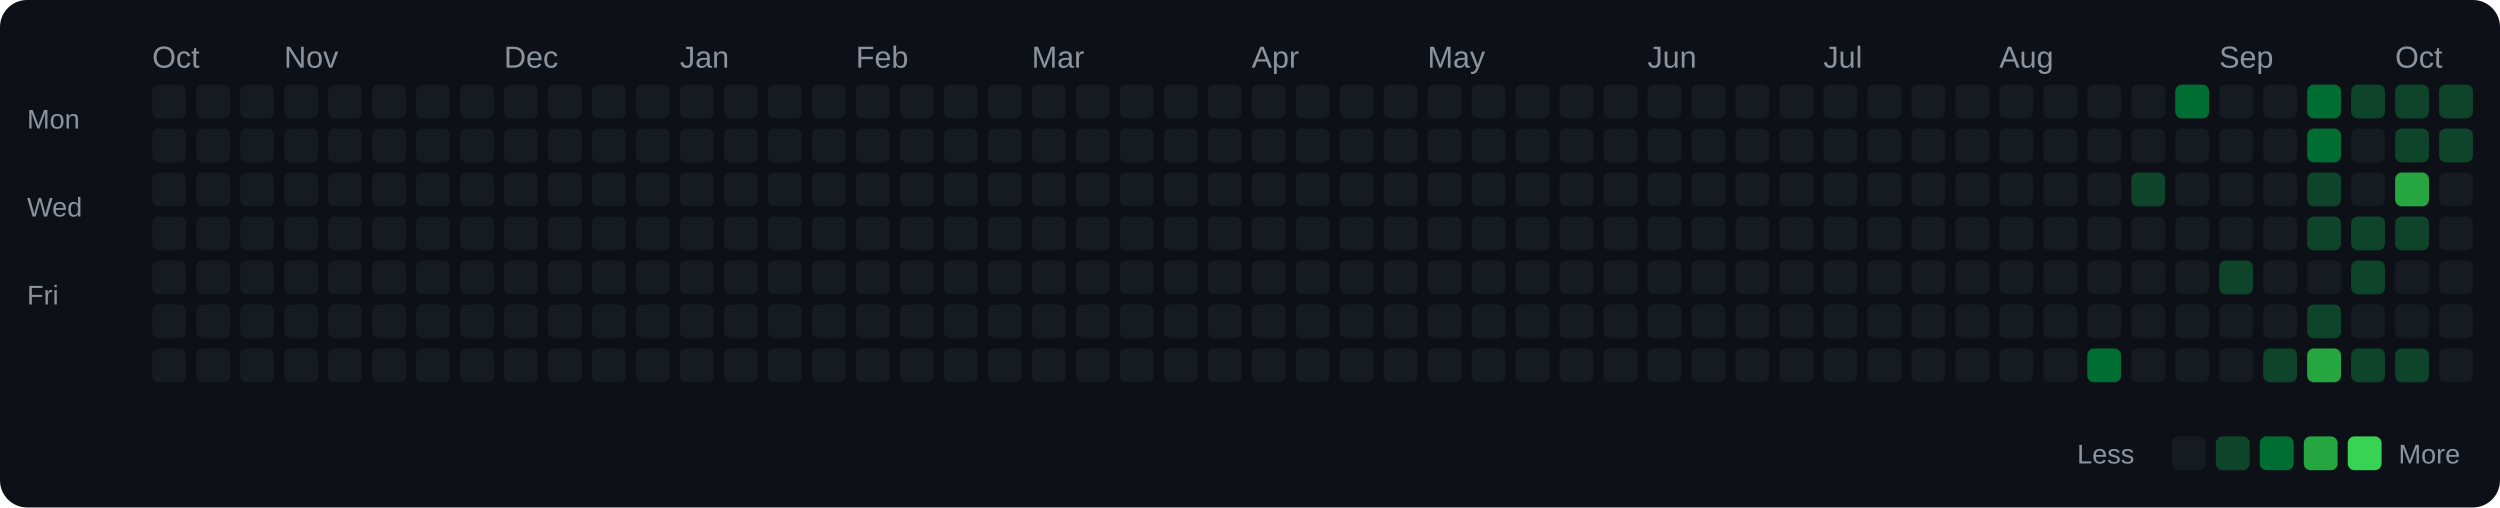
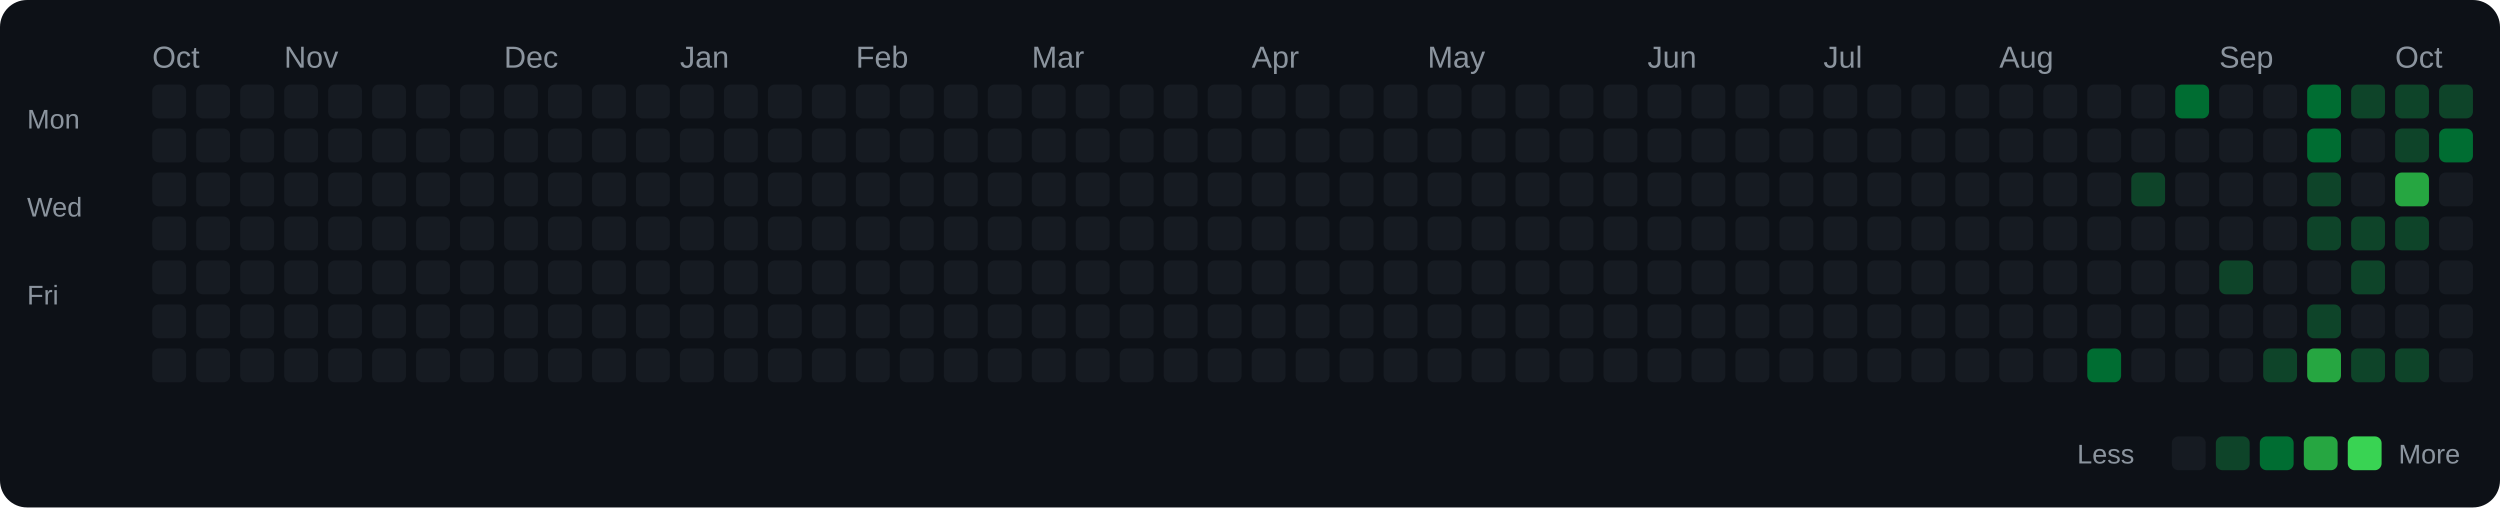
<svg xmlns="http://www.w3.org/2000/svg" width="739" height="150" viewBox="0 0 739 150" role="img" aria-labelledby="title description">
  <rect width="100%" height="100%" fill="#0d1117" rx="8" />
  <text x="45" y="20" fill="#8b949e" font-family="Arial, sans-serif" font-size="9"> Oct </text>
  <text x="84" y="20" fill="#8b949e" font-family="Arial, sans-serif" font-size="9"> Nov </text>
  <text x="149" y="20" fill="#8b949e" font-family="Arial, sans-serif" font-size="9"> Dec </text>
  <text x="201" y="20" fill="#8b949e" font-family="Arial, sans-serif" font-size="9"> Jan </text>
  <text x="253" y="20" fill="#8b949e" font-family="Arial, sans-serif" font-size="9"> Feb </text>
  <text x="305" y="20" fill="#8b949e" font-family="Arial, sans-serif" font-size="9"> Mar </text>
  <text x="370" y="20" fill="#8b949e" font-family="Arial, sans-serif" font-size="9"> Apr </text>
  <text x="422" y="20" fill="#8b949e" font-family="Arial, sans-serif" font-size="9"> May </text>
  <text x="487" y="20" fill="#8b949e" font-family="Arial, sans-serif" font-size="9"> Jun </text>
  <text x="539" y="20" fill="#8b949e" font-family="Arial, sans-serif" font-size="9"> Jul </text>
  <text x="591" y="20" fill="#8b949e" font-family="Arial, sans-serif" font-size="9"> Aug </text>
  <text x="656" y="20" fill="#8b949e" font-family="Arial, sans-serif" font-size="9"> Sep </text>
  <text x="708" y="20" fill="#8b949e" font-family="Arial, sans-serif" font-size="9"> Oct </text>
  <rect x="45" y="25" width="10" height="10" rx="2" fill="#161b22"> </rect>
  <rect x="45" y="38" width="10" height="10" rx="2" fill="#161b22"> </rect>
  <rect x="45" y="51" width="10" height="10" rx="2" fill="#161b22"> </rect>
  <rect x="45" y="64" width="10" height="10" rx="2" fill="#161b22"> </rect>
  <rect x="45" y="77" width="10" height="10" rx="2" fill="#161b22"> </rect>
  <rect x="45" y="90" width="10" height="10" rx="2" fill="#161b22"> </rect>
  <rect x="45" y="103" width="10" height="10" rx="2" fill="#161b22"> </rect>
  <rect x="58" y="25" width="10" height="10" rx="2" fill="#161b22"> </rect>
  <rect x="58" y="38" width="10" height="10" rx="2" fill="#161b22"> </rect>
  <rect x="58" y="51" width="10" height="10" rx="2" fill="#161b22"> </rect>
  <rect x="58" y="64" width="10" height="10" rx="2" fill="#161b22"> </rect>
  <rect x="58" y="77" width="10" height="10" rx="2" fill="#161b22"> </rect>
  <rect x="58" y="90" width="10" height="10" rx="2" fill="#161b22"> </rect>
  <rect x="58" y="103" width="10" height="10" rx="2" fill="#161b22"> </rect>
  <rect x="71" y="25" width="10" height="10" rx="2" fill="#161b22"> </rect>
  <rect x="71" y="38" width="10" height="10" rx="2" fill="#161b22"> </rect>
  <rect x="71" y="51" width="10" height="10" rx="2" fill="#161b22"> </rect>
  <rect x="71" y="64" width="10" height="10" rx="2" fill="#161b22"> </rect>
  <rect x="71" y="77" width="10" height="10" rx="2" fill="#161b22"> </rect>
  <rect x="71" y="90" width="10" height="10" rx="2" fill="#161b22"> </rect>
  <rect x="71" y="103" width="10" height="10" rx="2" fill="#161b22"> </rect>
  <rect x="84" y="25" width="10" height="10" rx="2" fill="#161b22"> </rect>
  <rect x="84" y="38" width="10" height="10" rx="2" fill="#161b22"> </rect>
  <rect x="84" y="51" width="10" height="10" rx="2" fill="#161b22"> </rect>
  <rect x="84" y="64" width="10" height="10" rx="2" fill="#161b22"> </rect>
  <rect x="84" y="77" width="10" height="10" rx="2" fill="#161b22"> </rect>
  <rect x="84" y="90" width="10" height="10" rx="2" fill="#161b22"> </rect>
  <rect x="84" y="103" width="10" height="10" rx="2" fill="#161b22"> </rect>
  <rect x="97" y="25" width="10" height="10" rx="2" fill="#161b22"> </rect>
  <rect x="97" y="38" width="10" height="10" rx="2" fill="#161b22"> </rect>
  <rect x="97" y="51" width="10" height="10" rx="2" fill="#161b22"> </rect>
  <rect x="97" y="64" width="10" height="10" rx="2" fill="#161b22"> </rect>
  <rect x="97" y="77" width="10" height="10" rx="2" fill="#161b22"> </rect>
  <rect x="97" y="90" width="10" height="10" rx="2" fill="#161b22"> </rect>
  <rect x="97" y="103" width="10" height="10" rx="2" fill="#161b22"> </rect>
  <rect x="110" y="25" width="10" height="10" rx="2" fill="#161b22"> </rect>
  <rect x="110" y="38" width="10" height="10" rx="2" fill="#161b22"> </rect>
  <rect x="110" y="51" width="10" height="10" rx="2" fill="#161b22"> </rect>
  <rect x="110" y="64" width="10" height="10" rx="2" fill="#161b22"> </rect>
  <rect x="110" y="77" width="10" height="10" rx="2" fill="#161b22"> </rect>
  <rect x="110" y="90" width="10" height="10" rx="2" fill="#161b22"> </rect>
  <rect x="110" y="103" width="10" height="10" rx="2" fill="#161b22"> </rect>
  <rect x="123" y="25" width="10" height="10" rx="2" fill="#161b22"> </rect>
  <rect x="123" y="38" width="10" height="10" rx="2" fill="#161b22"> </rect>
  <rect x="123" y="51" width="10" height="10" rx="2" fill="#161b22"> </rect>
  <rect x="123" y="64" width="10" height="10" rx="2" fill="#161b22"> </rect>
  <rect x="123" y="77" width="10" height="10" rx="2" fill="#161b22"> </rect>
  <rect x="123" y="90" width="10" height="10" rx="2" fill="#161b22"> </rect>
  <rect x="123" y="103" width="10" height="10" rx="2" fill="#161b22"> </rect>
  <rect x="136" y="25" width="10" height="10" rx="2" fill="#161b22"> </rect>
  <rect x="136" y="38" width="10" height="10" rx="2" fill="#161b22"> </rect>
  <rect x="136" y="51" width="10" height="10" rx="2" fill="#161b22"> </rect>
  <rect x="136" y="64" width="10" height="10" rx="2" fill="#161b22"> </rect>
  <rect x="136" y="77" width="10" height="10" rx="2" fill="#161b22"> </rect>
  <rect x="136" y="90" width="10" height="10" rx="2" fill="#161b22"> </rect>
  <rect x="136" y="103" width="10" height="10" rx="2" fill="#161b22"> </rect>
  <rect x="149" y="25" width="10" height="10" rx="2" fill="#161b22"> </rect>
  <rect x="149" y="38" width="10" height="10" rx="2" fill="#161b22"> </rect>
  <rect x="149" y="51" width="10" height="10" rx="2" fill="#161b22"> </rect>
  <rect x="149" y="64" width="10" height="10" rx="2" fill="#161b22"> </rect>
  <rect x="149" y="77" width="10" height="10" rx="2" fill="#161b22"> </rect>
  <rect x="149" y="90" width="10" height="10" rx="2" fill="#161b22"> </rect>
  <rect x="149" y="103" width="10" height="10" rx="2" fill="#161b22"> </rect>
  <rect x="162" y="25" width="10" height="10" rx="2" fill="#161b22"> </rect>
  <rect x="162" y="38" width="10" height="10" rx="2" fill="#161b22"> </rect>
  <rect x="162" y="51" width="10" height="10" rx="2" fill="#161b22"> </rect>
  <rect x="162" y="64" width="10" height="10" rx="2" fill="#161b22"> </rect>
  <rect x="162" y="77" width="10" height="10" rx="2" fill="#161b22"> </rect>
  <rect x="162" y="90" width="10" height="10" rx="2" fill="#161b22"> </rect>
  <rect x="162" y="103" width="10" height="10" rx="2" fill="#161b22"> </rect>
  <rect x="175" y="25" width="10" height="10" rx="2" fill="#161b22"> </rect>
  <rect x="175" y="38" width="10" height="10" rx="2" fill="#161b22"> </rect>
  <rect x="175" y="51" width="10" height="10" rx="2" fill="#161b22"> </rect>
  <rect x="175" y="64" width="10" height="10" rx="2" fill="#161b22"> </rect>
  <rect x="175" y="77" width="10" height="10" rx="2" fill="#161b22"> </rect>
  <rect x="175" y="90" width="10" height="10" rx="2" fill="#161b22"> </rect>
  <rect x="175" y="103" width="10" height="10" rx="2" fill="#161b22"> </rect>
  <rect x="188" y="25" width="10" height="10" rx="2" fill="#161b22"> </rect>
  <rect x="188" y="38" width="10" height="10" rx="2" fill="#161b22"> </rect>
  <rect x="188" y="51" width="10" height="10" rx="2" fill="#161b22"> </rect>
  <rect x="188" y="64" width="10" height="10" rx="2" fill="#161b22"> </rect>
  <rect x="188" y="77" width="10" height="10" rx="2" fill="#161b22"> </rect>
  <rect x="188" y="90" width="10" height="10" rx="2" fill="#161b22"> </rect>
  <rect x="188" y="103" width="10" height="10" rx="2" fill="#161b22"> </rect>
  <rect x="201" y="25" width="10" height="10" rx="2" fill="#161b22"> </rect>
  <rect x="201" y="38" width="10" height="10" rx="2" fill="#161b22"> </rect>
  <rect x="201" y="51" width="10" height="10" rx="2" fill="#161b22"> </rect>
  <rect x="201" y="64" width="10" height="10" rx="2" fill="#161b22"> </rect>
  <rect x="201" y="77" width="10" height="10" rx="2" fill="#161b22"> </rect>
  <rect x="201" y="90" width="10" height="10" rx="2" fill="#161b22"> </rect>
  <rect x="201" y="103" width="10" height="10" rx="2" fill="#161b22"> </rect>
  <rect x="214" y="25" width="10" height="10" rx="2" fill="#161b22"> </rect>
  <rect x="214" y="38" width="10" height="10" rx="2" fill="#161b22"> </rect>
  <rect x="214" y="51" width="10" height="10" rx="2" fill="#161b22"> </rect>
  <rect x="214" y="64" width="10" height="10" rx="2" fill="#161b22"> </rect>
  <rect x="214" y="77" width="10" height="10" rx="2" fill="#161b22"> </rect>
  <rect x="214" y="90" width="10" height="10" rx="2" fill="#161b22"> </rect>
  <rect x="214" y="103" width="10" height="10" rx="2" fill="#161b22"> </rect>
  <rect x="227" y="25" width="10" height="10" rx="2" fill="#161b22"> </rect>
  <rect x="227" y="38" width="10" height="10" rx="2" fill="#161b22"> </rect>
  <rect x="227" y="51" width="10" height="10" rx="2" fill="#161b22"> </rect>
  <rect x="227" y="64" width="10" height="10" rx="2" fill="#161b22"> </rect>
  <rect x="227" y="77" width="10" height="10" rx="2" fill="#161b22"> </rect>
  <rect x="227" y="90" width="10" height="10" rx="2" fill="#161b22"> </rect>
  <rect x="227" y="103" width="10" height="10" rx="2" fill="#161b22"> </rect>
  <rect x="240" y="25" width="10" height="10" rx="2" fill="#161b22"> </rect>
  <rect x="240" y="38" width="10" height="10" rx="2" fill="#161b22"> </rect>
  <rect x="240" y="51" width="10" height="10" rx="2" fill="#161b22"> </rect>
  <rect x="240" y="64" width="10" height="10" rx="2" fill="#161b22"> </rect>
  <rect x="240" y="77" width="10" height="10" rx="2" fill="#161b22"> </rect>
  <rect x="240" y="90" width="10" height="10" rx="2" fill="#161b22"> </rect>
  <rect x="240" y="103" width="10" height="10" rx="2" fill="#161b22"> </rect>
  <rect x="253" y="25" width="10" height="10" rx="2" fill="#161b22"> </rect>
  <rect x="253" y="38" width="10" height="10" rx="2" fill="#161b22"> </rect>
  <rect x="253" y="51" width="10" height="10" rx="2" fill="#161b22"> </rect>
  <rect x="253" y="64" width="10" height="10" rx="2" fill="#161b22"> </rect>
  <rect x="253" y="77" width="10" height="10" rx="2" fill="#161b22"> </rect>
  <rect x="253" y="90" width="10" height="10" rx="2" fill="#161b22"> </rect>
  <rect x="253" y="103" width="10" height="10" rx="2" fill="#161b22"> </rect>
  <rect x="266" y="25" width="10" height="10" rx="2" fill="#161b22"> </rect>
  <rect x="266" y="38" width="10" height="10" rx="2" fill="#161b22"> </rect>
  <rect x="266" y="51" width="10" height="10" rx="2" fill="#161b22"> </rect>
  <rect x="266" y="64" width="10" height="10" rx="2" fill="#161b22"> </rect>
  <rect x="266" y="77" width="10" height="10" rx="2" fill="#161b22"> </rect>
  <rect x="266" y="90" width="10" height="10" rx="2" fill="#161b22"> </rect>
  <rect x="266" y="103" width="10" height="10" rx="2" fill="#161b22"> </rect>
  <rect x="279" y="25" width="10" height="10" rx="2" fill="#161b22"> </rect>
  <rect x="279" y="38" width="10" height="10" rx="2" fill="#161b22"> </rect>
  <rect x="279" y="51" width="10" height="10" rx="2" fill="#161b22"> </rect>
  <rect x="279" y="64" width="10" height="10" rx="2" fill="#161b22"> </rect>
  <rect x="279" y="77" width="10" height="10" rx="2" fill="#161b22"> </rect>
  <rect x="279" y="90" width="10" height="10" rx="2" fill="#161b22"> </rect>
  <rect x="279" y="103" width="10" height="10" rx="2" fill="#161b22"> </rect>
  <rect x="292" y="25" width="10" height="10" rx="2" fill="#161b22"> </rect>
  <rect x="292" y="38" width="10" height="10" rx="2" fill="#161b22"> </rect>
  <rect x="292" y="51" width="10" height="10" rx="2" fill="#161b22"> </rect>
  <rect x="292" y="64" width="10" height="10" rx="2" fill="#161b22"> </rect>
  <rect x="292" y="77" width="10" height="10" rx="2" fill="#161b22"> </rect>
  <rect x="292" y="90" width="10" height="10" rx="2" fill="#161b22"> </rect>
  <rect x="292" y="103" width="10" height="10" rx="2" fill="#161b22"> </rect>
  <rect x="305" y="25" width="10" height="10" rx="2" fill="#161b22"> </rect>
  <rect x="305" y="38" width="10" height="10" rx="2" fill="#161b22"> </rect>
  <rect x="305" y="51" width="10" height="10" rx="2" fill="#161b22"> </rect>
  <rect x="305" y="64" width="10" height="10" rx="2" fill="#161b22"> </rect>
  <rect x="305" y="77" width="10" height="10" rx="2" fill="#161b22"> </rect>
  <rect x="305" y="90" width="10" height="10" rx="2" fill="#161b22"> </rect>
  <rect x="305" y="103" width="10" height="10" rx="2" fill="#161b22"> </rect>
  <rect x="318" y="25" width="10" height="10" rx="2" fill="#161b22"> </rect>
  <rect x="318" y="38" width="10" height="10" rx="2" fill="#161b22"> </rect>
  <rect x="318" y="51" width="10" height="10" rx="2" fill="#161b22"> </rect>
  <rect x="318" y="64" width="10" height="10" rx="2" fill="#161b22"> </rect>
  <rect x="318" y="77" width="10" height="10" rx="2" fill="#161b22"> </rect>
  <rect x="318" y="90" width="10" height="10" rx="2" fill="#161b22"> </rect>
  <rect x="318" y="103" width="10" height="10" rx="2" fill="#161b22"> </rect>
  <rect x="331" y="25" width="10" height="10" rx="2" fill="#161b22"> </rect>
  <rect x="331" y="38" width="10" height="10" rx="2" fill="#161b22"> </rect>
  <rect x="331" y="51" width="10" height="10" rx="2" fill="#161b22"> </rect>
  <rect x="331" y="64" width="10" height="10" rx="2" fill="#161b22"> </rect>
  <rect x="331" y="77" width="10" height="10" rx="2" fill="#161b22"> </rect>
  <rect x="331" y="90" width="10" height="10" rx="2" fill="#161b22"> </rect>
  <rect x="331" y="103" width="10" height="10" rx="2" fill="#161b22"> </rect>
  <rect x="344" y="25" width="10" height="10" rx="2" fill="#161b22"> </rect>
  <rect x="344" y="38" width="10" height="10" rx="2" fill="#161b22"> </rect>
  <rect x="344" y="51" width="10" height="10" rx="2" fill="#161b22"> </rect>
  <rect x="344" y="64" width="10" height="10" rx="2" fill="#161b22"> </rect>
  <rect x="344" y="77" width="10" height="10" rx="2" fill="#161b22"> </rect>
  <rect x="344" y="90" width="10" height="10" rx="2" fill="#161b22"> </rect>
  <rect x="344" y="103" width="10" height="10" rx="2" fill="#161b22"> </rect>
  <rect x="357" y="25" width="10" height="10" rx="2" fill="#161b22"> </rect>
  <rect x="357" y="38" width="10" height="10" rx="2" fill="#161b22"> </rect>
  <rect x="357" y="51" width="10" height="10" rx="2" fill="#161b22"> </rect>
  <rect x="357" y="64" width="10" height="10" rx="2" fill="#161b22"> </rect>
  <rect x="357" y="77" width="10" height="10" rx="2" fill="#161b22"> </rect>
  <rect x="357" y="90" width="10" height="10" rx="2" fill="#161b22"> </rect>
  <rect x="357" y="103" width="10" height="10" rx="2" fill="#161b22"> </rect>
  <rect x="370" y="25" width="10" height="10" rx="2" fill="#161b22"> </rect>
  <rect x="370" y="38" width="10" height="10" rx="2" fill="#161b22"> </rect>
  <rect x="370" y="51" width="10" height="10" rx="2" fill="#161b22"> </rect>
  <rect x="370" y="64" width="10" height="10" rx="2" fill="#161b22"> </rect>
  <rect x="370" y="77" width="10" height="10" rx="2" fill="#161b22"> </rect>
  <rect x="370" y="90" width="10" height="10" rx="2" fill="#161b22"> </rect>
  <rect x="370" y="103" width="10" height="10" rx="2" fill="#161b22"> </rect>
  <rect x="383" y="25" width="10" height="10" rx="2" fill="#161b22"> </rect>
  <rect x="383" y="38" width="10" height="10" rx="2" fill="#161b22"> </rect>
  <rect x="383" y="51" width="10" height="10" rx="2" fill="#161b22"> </rect>
  <rect x="383" y="64" width="10" height="10" rx="2" fill="#161b22"> </rect>
  <rect x="383" y="77" width="10" height="10" rx="2" fill="#161b22"> </rect>
  <rect x="383" y="90" width="10" height="10" rx="2" fill="#161b22"> </rect>
  <rect x="383" y="103" width="10" height="10" rx="2" fill="#161b22"> </rect>
  <rect x="396" y="25" width="10" height="10" rx="2" fill="#161b22"> </rect>
  <rect x="396" y="38" width="10" height="10" rx="2" fill="#161b22"> </rect>
  <rect x="396" y="51" width="10" height="10" rx="2" fill="#161b22"> </rect>
  <rect x="396" y="64" width="10" height="10" rx="2" fill="#161b22"> </rect>
  <rect x="396" y="77" width="10" height="10" rx="2" fill="#161b22"> </rect>
  <rect x="396" y="90" width="10" height="10" rx="2" fill="#161b22"> </rect>
  <rect x="396" y="103" width="10" height="10" rx="2" fill="#161b22"> </rect>
  <rect x="409" y="25" width="10" height="10" rx="2" fill="#161b22"> </rect>
  <rect x="409" y="38" width="10" height="10" rx="2" fill="#161b22"> </rect>
  <rect x="409" y="51" width="10" height="10" rx="2" fill="#161b22"> </rect>
  <rect x="409" y="64" width="10" height="10" rx="2" fill="#161b22"> </rect>
  <rect x="409" y="77" width="10" height="10" rx="2" fill="#161b22"> </rect>
  <rect x="409" y="90" width="10" height="10" rx="2" fill="#161b22"> </rect>
  <rect x="409" y="103" width="10" height="10" rx="2" fill="#161b22"> </rect>
  <rect x="422" y="25" width="10" height="10" rx="2" fill="#161b22"> </rect>
  <rect x="422" y="38" width="10" height="10" rx="2" fill="#161b22"> </rect>
  <rect x="422" y="51" width="10" height="10" rx="2" fill="#161b22"> </rect>
  <rect x="422" y="64" width="10" height="10" rx="2" fill="#161b22"> </rect>
  <rect x="422" y="77" width="10" height="10" rx="2" fill="#161b22"> </rect>
  <rect x="422" y="90" width="10" height="10" rx="2" fill="#161b22"> </rect>
  <rect x="422" y="103" width="10" height="10" rx="2" fill="#161b22"> </rect>
  <rect x="435" y="25" width="10" height="10" rx="2" fill="#161b22"> </rect>
  <rect x="435" y="38" width="10" height="10" rx="2" fill="#161b22"> </rect>
  <rect x="435" y="51" width="10" height="10" rx="2" fill="#161b22"> </rect>
  <rect x="435" y="64" width="10" height="10" rx="2" fill="#161b22"> </rect>
  <rect x="435" y="77" width="10" height="10" rx="2" fill="#161b22"> </rect>
  <rect x="435" y="90" width="10" height="10" rx="2" fill="#161b22"> </rect>
  <rect x="435" y="103" width="10" height="10" rx="2" fill="#161b22"> </rect>
  <rect x="448" y="25" width="10" height="10" rx="2" fill="#161b22"> </rect>
  <rect x="448" y="38" width="10" height="10" rx="2" fill="#161b22"> </rect>
  <rect x="448" y="51" width="10" height="10" rx="2" fill="#161b22"> </rect>
  <rect x="448" y="64" width="10" height="10" rx="2" fill="#161b22"> </rect>
  <rect x="448" y="77" width="10" height="10" rx="2" fill="#161b22"> </rect>
  <rect x="448" y="90" width="10" height="10" rx="2" fill="#161b22"> </rect>
  <rect x="448" y="103" width="10" height="10" rx="2" fill="#161b22"> </rect>
  <rect x="461" y="25" width="10" height="10" rx="2" fill="#161b22"> </rect>
  <rect x="461" y="38" width="10" height="10" rx="2" fill="#161b22"> </rect>
  <rect x="461" y="51" width="10" height="10" rx="2" fill="#161b22"> </rect>
  <rect x="461" y="64" width="10" height="10" rx="2" fill="#161b22"> </rect>
  <rect x="461" y="77" width="10" height="10" rx="2" fill="#161b22"> </rect>
  <rect x="461" y="90" width="10" height="10" rx="2" fill="#161b22"> </rect>
  <rect x="461" y="103" width="10" height="10" rx="2" fill="#161b22"> </rect>
  <rect x="474" y="25" width="10" height="10" rx="2" fill="#161b22"> </rect>
  <rect x="474" y="38" width="10" height="10" rx="2" fill="#161b22"> </rect>
  <rect x="474" y="51" width="10" height="10" rx="2" fill="#161b22"> </rect>
  <rect x="474" y="64" width="10" height="10" rx="2" fill="#161b22"> </rect>
  <rect x="474" y="77" width="10" height="10" rx="2" fill="#161b22"> </rect>
  <rect x="474" y="90" width="10" height="10" rx="2" fill="#161b22"> </rect>
  <rect x="474" y="103" width="10" height="10" rx="2" fill="#161b22"> </rect>
  <rect x="487" y="25" width="10" height="10" rx="2" fill="#161b22"> </rect>
  <rect x="487" y="38" width="10" height="10" rx="2" fill="#161b22"> </rect>
  <rect x="487" y="51" width="10" height="10" rx="2" fill="#161b22"> </rect>
  <rect x="487" y="64" width="10" height="10" rx="2" fill="#161b22"> </rect>
  <rect x="487" y="77" width="10" height="10" rx="2" fill="#161b22"> </rect>
  <rect x="487" y="90" width="10" height="10" rx="2" fill="#161b22"> </rect>
  <rect x="487" y="103" width="10" height="10" rx="2" fill="#161b22"> </rect>
  <rect x="500" y="25" width="10" height="10" rx="2" fill="#161b22"> </rect>
  <rect x="500" y="38" width="10" height="10" rx="2" fill="#161b22"> </rect>
  <rect x="500" y="51" width="10" height="10" rx="2" fill="#161b22"> </rect>
  <rect x="500" y="64" width="10" height="10" rx="2" fill="#161b22"> </rect>
  <rect x="500" y="77" width="10" height="10" rx="2" fill="#161b22"> </rect>
  <rect x="500" y="90" width="10" height="10" rx="2" fill="#161b22"> </rect>
  <rect x="500" y="103" width="10" height="10" rx="2" fill="#161b22"> </rect>
  <rect x="513" y="25" width="10" height="10" rx="2" fill="#161b22"> </rect>
  <rect x="513" y="38" width="10" height="10" rx="2" fill="#161b22"> </rect>
  <rect x="513" y="51" width="10" height="10" rx="2" fill="#161b22"> </rect>
  <rect x="513" y="64" width="10" height="10" rx="2" fill="#161b22"> </rect>
  <rect x="513" y="77" width="10" height="10" rx="2" fill="#161b22"> </rect>
  <rect x="513" y="90" width="10" height="10" rx="2" fill="#161b22"> </rect>
  <rect x="513" y="103" width="10" height="10" rx="2" fill="#161b22"> </rect>
  <rect x="526" y="25" width="10" height="10" rx="2" fill="#161b22"> </rect>
  <rect x="526" y="38" width="10" height="10" rx="2" fill="#161b22"> </rect>
  <rect x="526" y="51" width="10" height="10" rx="2" fill="#161b22"> </rect>
  <rect x="526" y="64" width="10" height="10" rx="2" fill="#161b22"> </rect>
  <rect x="526" y="77" width="10" height="10" rx="2" fill="#161b22"> </rect>
  <rect x="526" y="90" width="10" height="10" rx="2" fill="#161b22"> </rect>
  <rect x="526" y="103" width="10" height="10" rx="2" fill="#161b22"> </rect>
  <rect x="539" y="25" width="10" height="10" rx="2" fill="#161b22"> </rect>
  <rect x="539" y="38" width="10" height="10" rx="2" fill="#161b22"> </rect>
  <rect x="539" y="51" width="10" height="10" rx="2" fill="#161b22"> </rect>
  <rect x="539" y="64" width="10" height="10" rx="2" fill="#161b22"> </rect>
  <rect x="539" y="77" width="10" height="10" rx="2" fill="#161b22"> </rect>
  <rect x="539" y="90" width="10" height="10" rx="2" fill="#161b22"> </rect>
  <rect x="539" y="103" width="10" height="10" rx="2" fill="#161b22"> </rect>
  <rect x="552" y="25" width="10" height="10" rx="2" fill="#161b22"> </rect>
  <rect x="552" y="38" width="10" height="10" rx="2" fill="#161b22"> </rect>
  <rect x="552" y="51" width="10" height="10" rx="2" fill="#161b22"> </rect>
  <rect x="552" y="64" width="10" height="10" rx="2" fill="#161b22"> </rect>
  <rect x="552" y="77" width="10" height="10" rx="2" fill="#161b22"> </rect>
  <rect x="552" y="90" width="10" height="10" rx="2" fill="#161b22"> </rect>
  <rect x="552" y="103" width="10" height="10" rx="2" fill="#161b22"> </rect>
  <rect x="565" y="25" width="10" height="10" rx="2" fill="#161b22"> </rect>
  <rect x="565" y="38" width="10" height="10" rx="2" fill="#161b22"> </rect>
  <rect x="565" y="51" width="10" height="10" rx="2" fill="#161b22"> </rect>
  <rect x="565" y="64" width="10" height="10" rx="2" fill="#161b22"> </rect>
  <rect x="565" y="77" width="10" height="10" rx="2" fill="#161b22"> </rect>
  <rect x="565" y="90" width="10" height="10" rx="2" fill="#161b22"> </rect>
  <rect x="565" y="103" width="10" height="10" rx="2" fill="#161b22"> </rect>
  <rect x="578" y="25" width="10" height="10" rx="2" fill="#161b22"> </rect>
  <rect x="578" y="38" width="10" height="10" rx="2" fill="#161b22"> </rect>
  <rect x="578" y="51" width="10" height="10" rx="2" fill="#161b22"> </rect>
  <rect x="578" y="64" width="10" height="10" rx="2" fill="#161b22"> </rect>
  <rect x="578" y="77" width="10" height="10" rx="2" fill="#161b22"> </rect>
  <rect x="578" y="90" width="10" height="10" rx="2" fill="#161b22"> </rect>
  <rect x="578" y="103" width="10" height="10" rx="2" fill="#161b22"> </rect>
  <rect x="591" y="25" width="10" height="10" rx="2" fill="#161b22"> </rect>
  <rect x="591" y="38" width="10" height="10" rx="2" fill="#161b22"> </rect>
  <rect x="591" y="51" width="10" height="10" rx="2" fill="#161b22"> </rect>
  <rect x="591" y="64" width="10" height="10" rx="2" fill="#161b22"> </rect>
  <rect x="591" y="77" width="10" height="10" rx="2" fill="#161b22"> </rect>
  <rect x="591" y="90" width="10" height="10" rx="2" fill="#161b22"> </rect>
  <rect x="591" y="103" width="10" height="10" rx="2" fill="#161b22"> </rect>
  <rect x="604" y="25" width="10" height="10" rx="2" fill="#161b22"> </rect>
  <rect x="604" y="38" width="10" height="10" rx="2" fill="#161b22"> </rect>
  <rect x="604" y="51" width="10" height="10" rx="2" fill="#161b22"> </rect>
  <rect x="604" y="64" width="10" height="10" rx="2" fill="#161b22"> </rect>
  <rect x="604" y="77" width="10" height="10" rx="2" fill="#161b22"> </rect>
  <rect x="604" y="90" width="10" height="10" rx="2" fill="#161b22"> </rect>
  <rect x="604" y="103" width="10" height="10" rx="2" fill="#161b22"> </rect>
  <rect x="617" y="25" width="10" height="10" rx="2" fill="#161b22"> </rect>
  <rect x="617" y="38" width="10" height="10" rx="2" fill="#161b22"> </rect>
  <rect x="617" y="51" width="10" height="10" rx="2" fill="#161b22"> </rect>
  <rect x="617" y="64" width="10" height="10" rx="2" fill="#161b22"> </rect>
  <rect x="617" y="77" width="10" height="10" rx="2" fill="#161b22"> </rect>
  <rect x="617" y="90" width="10" height="10" rx="2" fill="#161b22"> </rect>
  <rect x="617" y="103" width="10" height="10" rx="2" fill="#006d32"> </rect>
  <rect x="630" y="25" width="10" height="10" rx="2" fill="#161b22"> </rect>
  <rect x="630" y="38" width="10" height="10" rx="2" fill="#161b22"> </rect>
  <rect x="630" y="51" width="10" height="10" rx="2" fill="#0e4429"> </rect>
  <rect x="630" y="64" width="10" height="10" rx="2" fill="#161b22"> </rect>
  <rect x="630" y="77" width="10" height="10" rx="2" fill="#161b22"> </rect>
  <rect x="630" y="90" width="10" height="10" rx="2" fill="#161b22"> </rect>
  <rect x="630" y="103" width="10" height="10" rx="2" fill="#161b22"> </rect>
  <rect x="643" y="25" width="10" height="10" rx="2" fill="#006d32"> </rect>
  <rect x="643" y="38" width="10" height="10" rx="2" fill="#161b22"> </rect>
  <rect x="643" y="51" width="10" height="10" rx="2" fill="#161b22"> </rect>
  <rect x="643" y="64" width="10" height="10" rx="2" fill="#161b22"> </rect>
  <rect x="643" y="77" width="10" height="10" rx="2" fill="#161b22"> </rect>
  <rect x="643" y="90" width="10" height="10" rx="2" fill="#161b22"> </rect>
  <rect x="643" y="103" width="10" height="10" rx="2" fill="#161b22"> </rect>
  <rect x="656" y="25" width="10" height="10" rx="2" fill="#161b22"> </rect>
  <rect x="656" y="38" width="10" height="10" rx="2" fill="#161b22"> </rect>
  <rect x="656" y="51" width="10" height="10" rx="2" fill="#161b22"> </rect>
  <rect x="656" y="64" width="10" height="10" rx="2" fill="#161b22"> </rect>
  <rect x="656" y="77" width="10" height="10" rx="2" fill="#0e4429"> </rect>
  <rect x="656" y="90" width="10" height="10" rx="2" fill="#161b22"> </rect>
  <rect x="656" y="103" width="10" height="10" rx="2" fill="#161b22"> </rect>
  <rect x="669" y="25" width="10" height="10" rx="2" fill="#161b22"> </rect>
  <rect x="669" y="38" width="10" height="10" rx="2" fill="#161b22"> </rect>
  <rect x="669" y="51" width="10" height="10" rx="2" fill="#161b22"> </rect>
  <rect x="669" y="64" width="10" height="10" rx="2" fill="#161b22"> </rect>
  <rect x="669" y="77" width="10" height="10" rx="2" fill="#161b22"> </rect>
  <rect x="669" y="90" width="10" height="10" rx="2" fill="#161b22"> </rect>
  <rect x="669" y="103" width="10" height="10" rx="2" fill="#0e4429"> </rect>
  <rect x="682" y="25" width="10" height="10" rx="2" fill="#006d32"> </rect>
  <rect x="682" y="38" width="10" height="10" rx="2" fill="#006d32"> </rect>
  <rect x="682" y="51" width="10" height="10" rx="2" fill="#0e4429"> </rect>
  <rect x="682" y="64" width="10" height="10" rx="2" fill="#0e4429"> </rect>
  <rect x="682" y="77" width="10" height="10" rx="2" fill="#161b22"> </rect>
  <rect x="682" y="90" width="10" height="10" rx="2" fill="#0e4429"> </rect>
  <rect x="682" y="103" width="10" height="10" rx="2" fill="#26a641"> </rect>
  <rect x="695" y="25" width="10" height="10" rx="2" fill="#0e4429"> </rect>
  <rect x="695" y="38" width="10" height="10" rx="2" fill="#161b22"> </rect>
  <rect x="695" y="51" width="10" height="10" rx="2" fill="#161b22"> </rect>
  <rect x="695" y="64" width="10" height="10" rx="2" fill="#0e4429"> </rect>
  <rect x="695" y="77" width="10" height="10" rx="2" fill="#0e4429"> </rect>
  <rect x="695" y="90" width="10" height="10" rx="2" fill="#161b22"> </rect>
  <rect x="695" y="103" width="10" height="10" rx="2" fill="#0e4429"> </rect>
  <rect x="708" y="25" width="10" height="10" rx="2" fill="#0e4429"> </rect>
  <rect x="708" y="38" width="10" height="10" rx="2" fill="#0e4429"> </rect>
  <rect x="708" y="51" width="10" height="10" rx="2" fill="#26a641"> </rect>
  <rect x="708" y="64" width="10" height="10" rx="2" fill="#0e4429"> </rect>
  <rect x="708" y="77" width="10" height="10" rx="2" fill="#161b22"> </rect>
  <rect x="708" y="90" width="10" height="10" rx="2" fill="#161b22"> </rect>
  <rect x="708" y="103" width="10" height="10" rx="2" fill="#0e4429"> </rect>
  <rect x="721" y="25" width="10" height="10" rx="2" fill="#0e4429"> </rect>
-   <rect x="721" y="38" width="10" height="10" rx="2" fill="#0e4429"> </rect>
+   <rect x="721" y="38" width="10" height="10" rx="2" fill="#006d32"> </rect>
  <rect x="721" y="51" width="10" height="10" rx="2" fill="#161b22"> </rect>
  <rect x="721" y="64" width="10" height="10" rx="2" fill="#161b22"> </rect>
  <rect x="721" y="77" width="10" height="10" rx="2" fill="#161b22"> </rect>
  <rect x="721" y="90" width="10" height="10" rx="2" fill="#161b22"> </rect>
  <rect x="721" y="103" width="10" height="10" rx="2" fill="#161b22"> </rect>
  <text x="8" y="38" fill="#8b949e" font-family="Arial, sans-serif" font-size="8">Mon</text>
  <text x="8" y="64" fill="#8b949e" font-family="Arial, sans-serif" font-size="8">Wed</text>
  <text x="8" y="90" fill="#8b949e" font-family="Arial, sans-serif" font-size="8">Fri</text>
  <text x="614" y="137" fill="#8b949e" font-family="Arial, sans-serif" font-size="8">Less</text>
  <rect x="642" y="129" width="10" height="10" rx="2" fill="#161b22" />
  <rect x="655" y="129" width="10" height="10" rx="2" fill="#0e4429" />
  <rect x="668" y="129" width="10" height="10" rx="2" fill="#006d32" />
  <rect x="681" y="129" width="10" height="10" rx="2" fill="#26a641" />
  <rect x="694" y="129" width="10" height="10" rx="2" fill="#39d353" />
  <text x="709" y="137" fill="#8b949e" font-family="Arial, sans-serif" font-size="8">More</text>
</svg>
